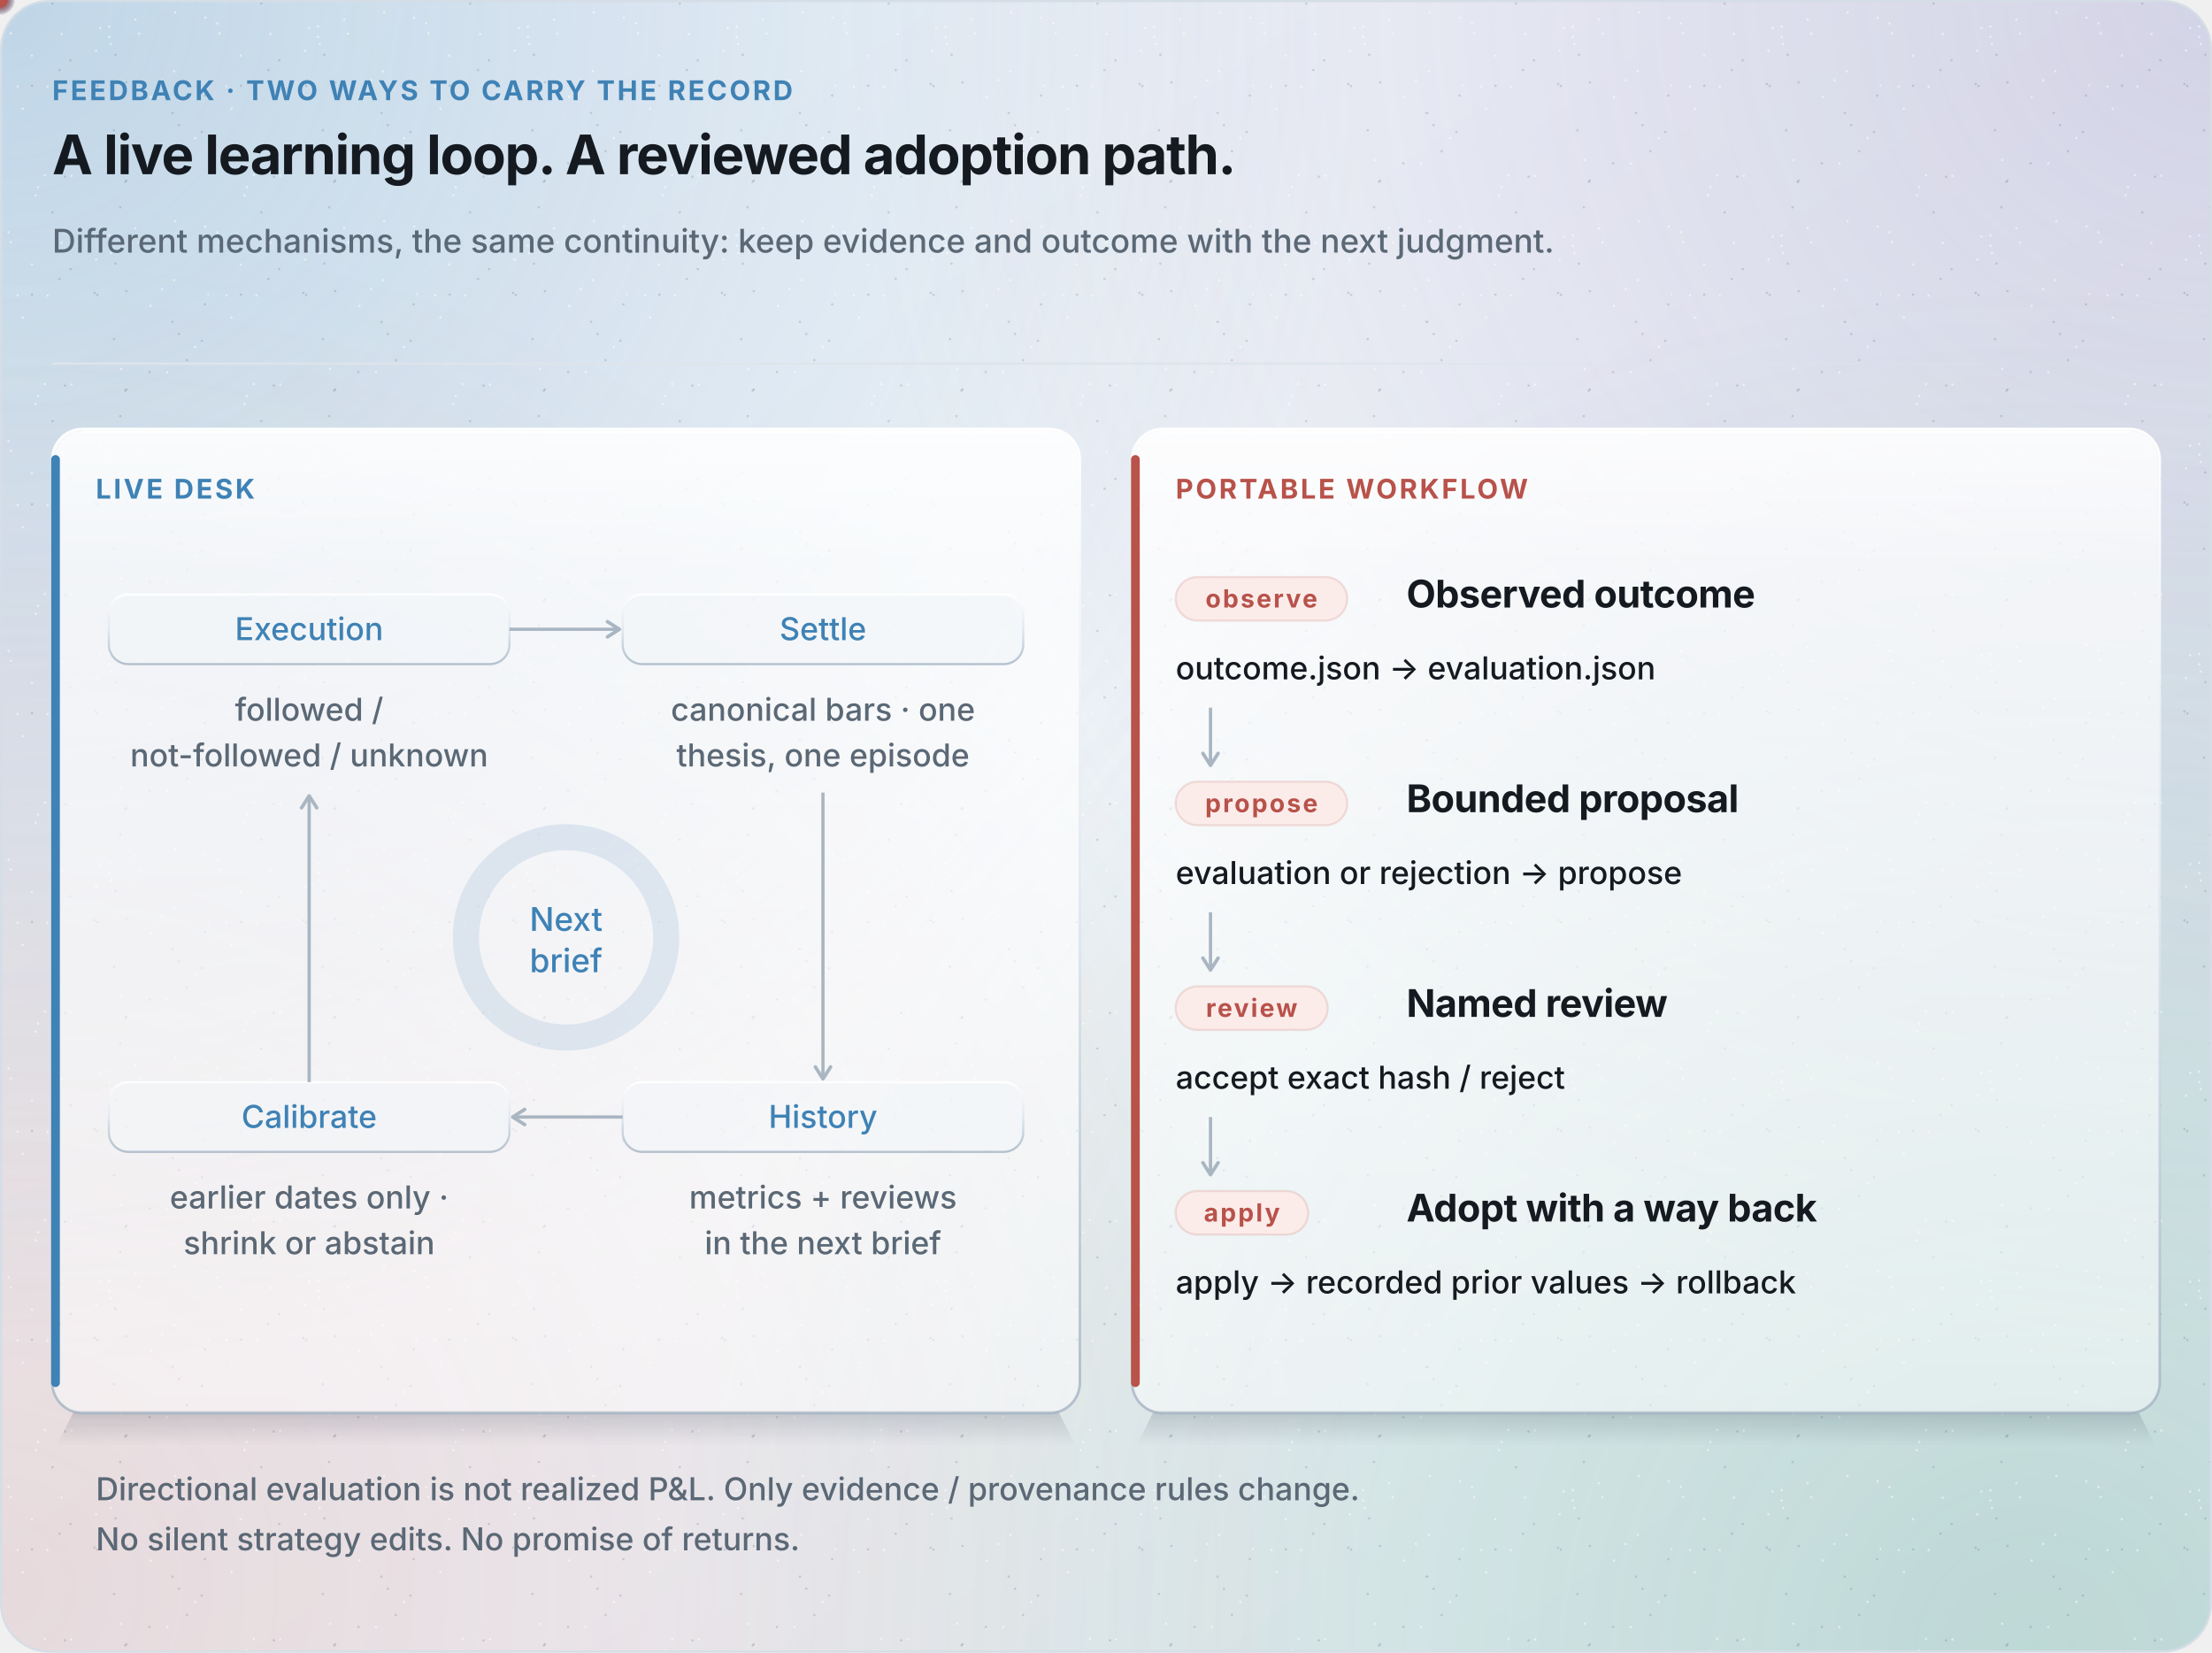
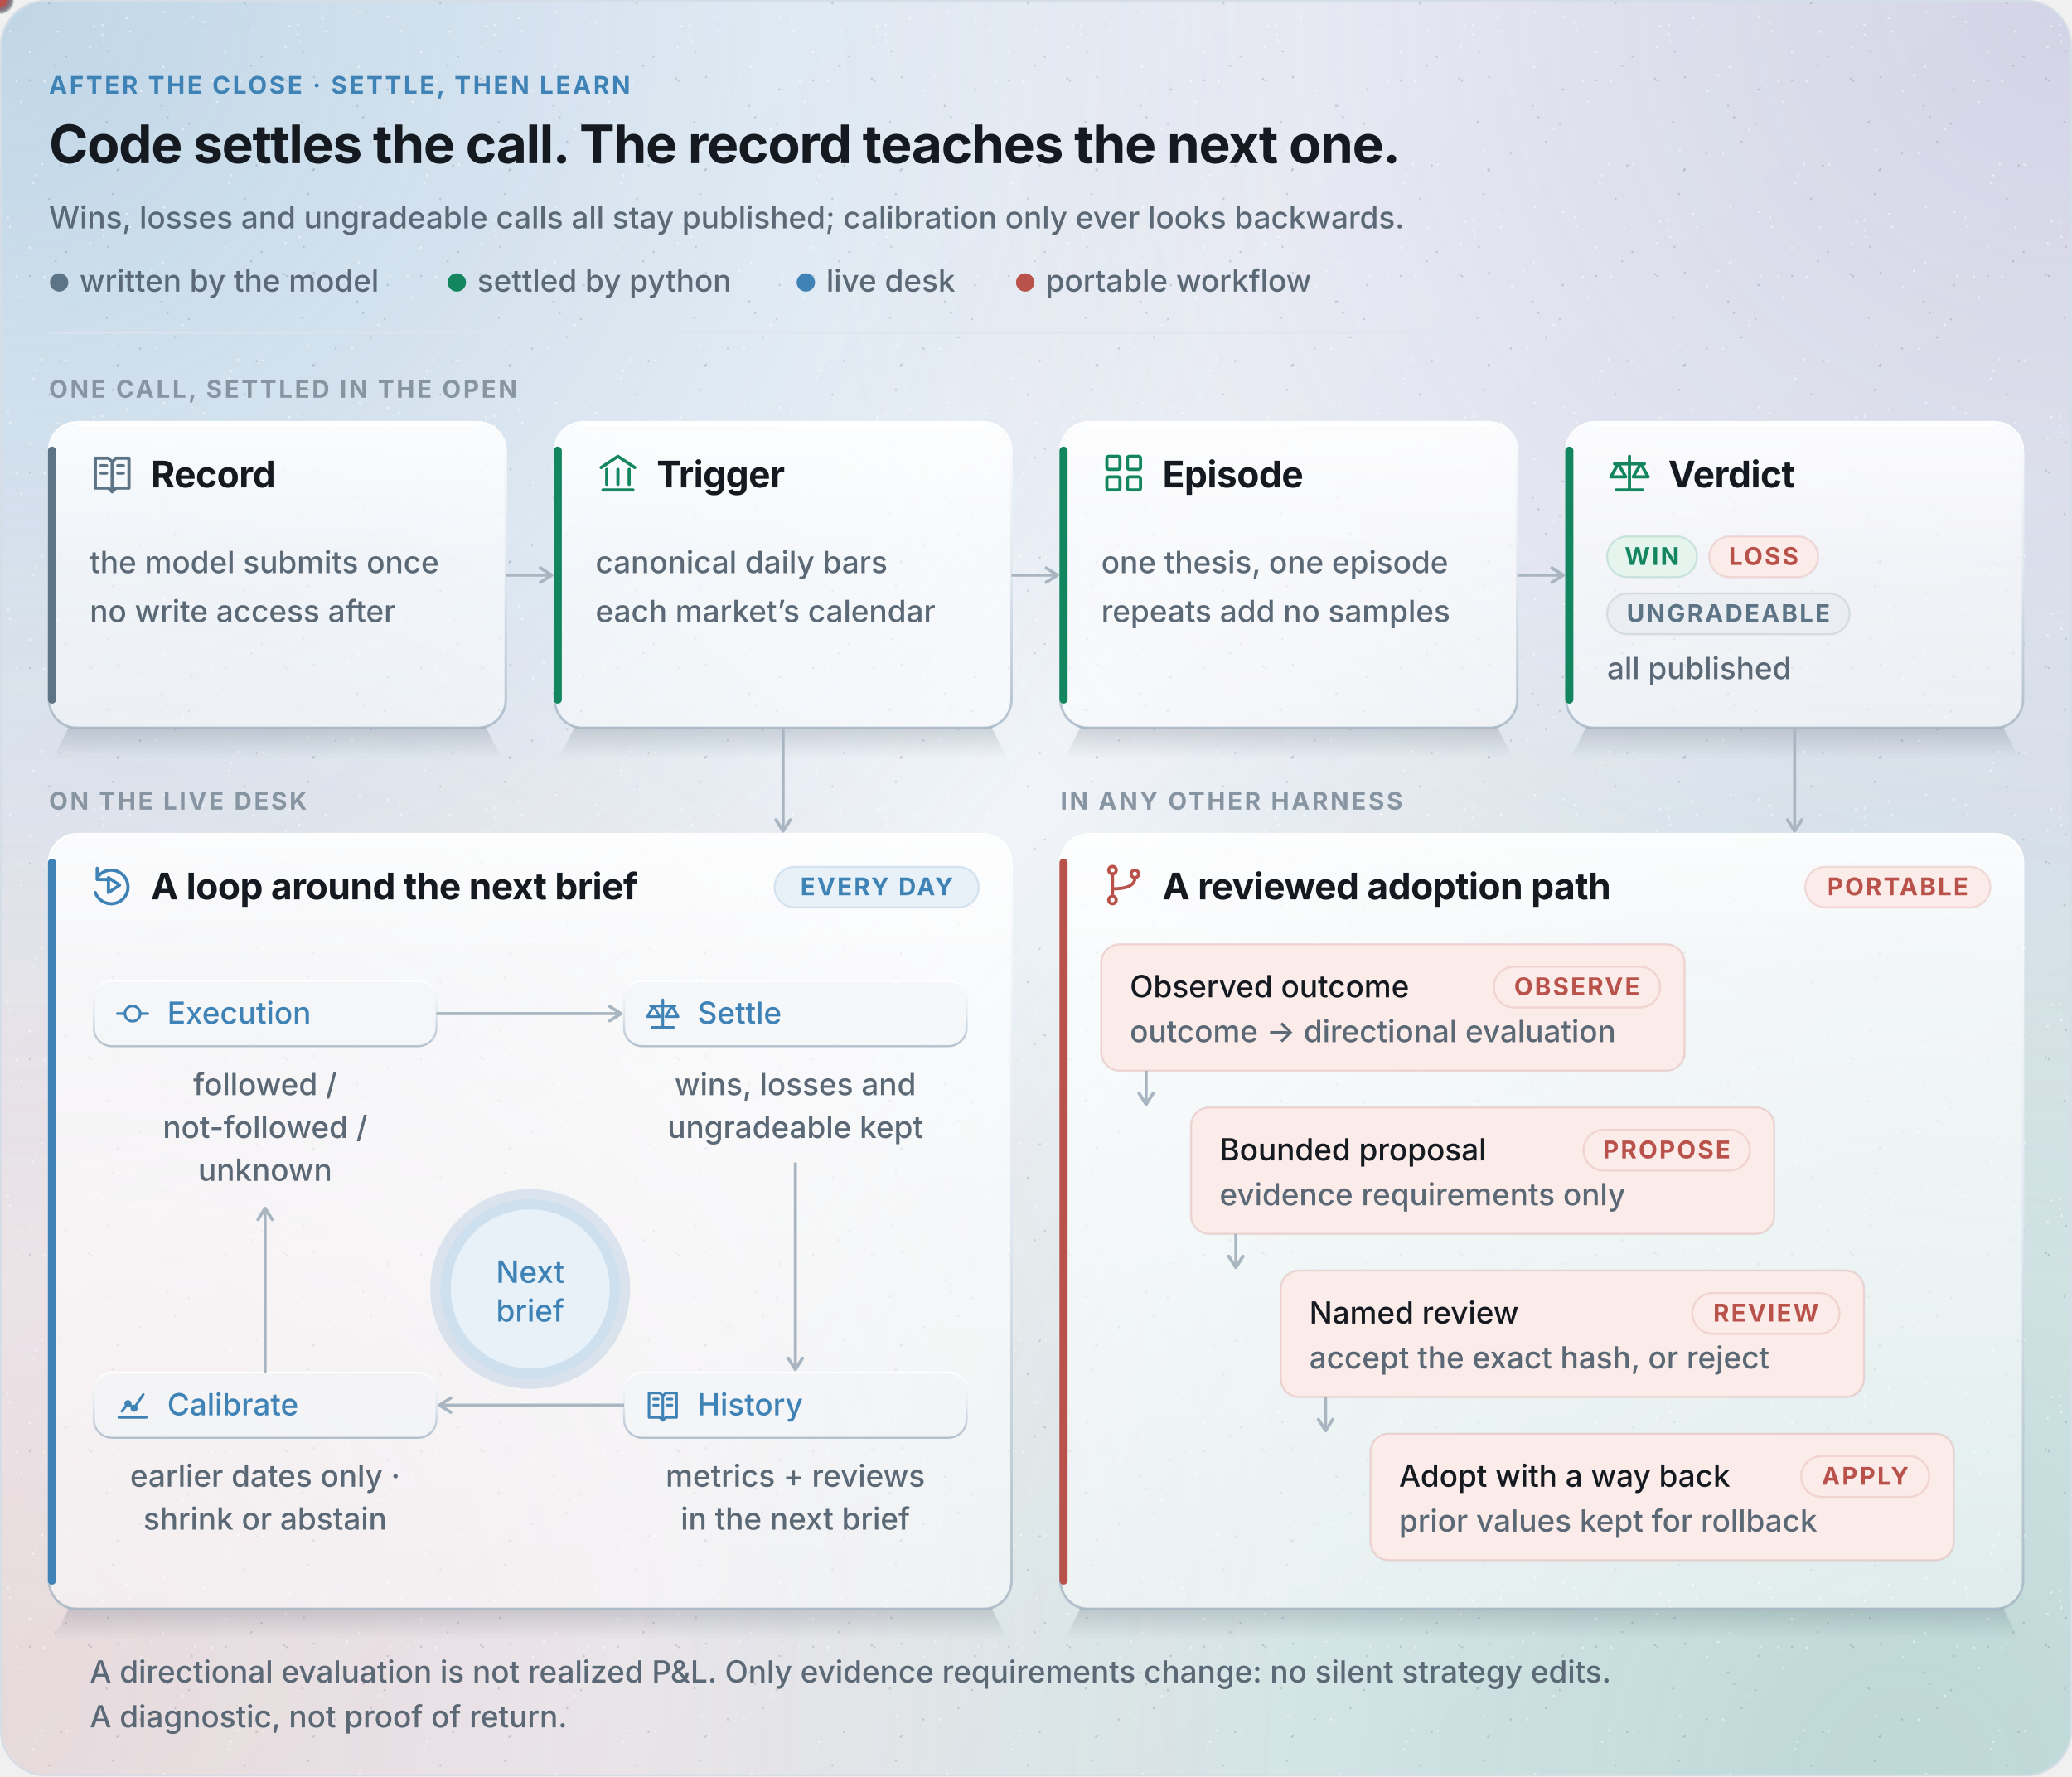
- <svg xmlns="http://www.w3.org/2000/svg" xmlns:xlink="http://www.w3.org/1999/xlink" width="1016" height="759" viewBox="0 0 1016 759" role="img" aria-labelledby="title desc">
+ <svg xmlns="http://www.w3.org/2000/svg" xmlns:xlink="http://www.w3.org/1999/xlink" width="1016" height="871" viewBox="0 0 1016 871" role="img" aria-labelledby="title desc">
  <defs>
    <linearGradient id="page" x1="0" y1="0" x2="1" y2="1">
      <stop offset="0" stop-color="#f7f9fc" />
      <stop offset=".6" stop-color="#eef2f7" />
      <stop offset="1" stop-color="#e6ecf3" />
    </linearGradient>
    <radialGradient id="field-blue" cx="0" cy="0" r="629.92" gradientUnits="userSpaceOnUse">
      <stop offset="0" stop-color="#3f82b5" stop-opacity="0.3" />
      <stop offset="1" stop-color="#3f82b5" stop-opacity="0" />
    </radialGradient>
    <radialGradient id="field-violet" cx="1016" cy="0" r="629.92" gradientUnits="userSpaceOnUse">
      <stop offset="0" stop-color="#6f64a8" stop-opacity="0.22" />
      <stop offset="1" stop-color="#6f64a8" stop-opacity="0" />
    </radialGradient>
-     <radialGradient id="field-green" cx="934.72" cy="759" r="629.92" gradientUnits="userSpaceOnUse">
+     <radialGradient id="field-green" cx="934.72" cy="871" r="629.92" gradientUnits="userSpaceOnUse">
      <stop offset="0" stop-color="#13865f" stop-opacity="0.2" />
      <stop offset="1" stop-color="#13865f" stop-opacity="0" />
    </radialGradient>
-     <radialGradient id="field-warm" cx="0" cy="728.64" r="629.92" gradientUnits="userSpaceOnUse">
+     <radialGradient id="field-warm" cx="0" cy="836.16" r="629.92" gradientUnits="userSpaceOnUse">
      <stop offset="0" stop-color="#b8524a" stop-opacity="0.16" />
      <stop offset="1" stop-color="#b8524a" stop-opacity="0" />
    </radialGradient>
    <pattern id="grain" width="96" height="96" patternUnits="userSpaceOnUse">
      <circle cx="32.83" cy="80.8" r=".55" fill="#ffffff" fill-opacity=".5" />
      <circle cx="21.85" cy="39.82" r=".55" fill="#ffffff" fill-opacity=".5" />
      <circle cx="29.91" cy="81.24" r=".55" fill="#22303c" fill-opacity=".16" />
      <circle cx="44.21" cy="23.3" r=".55" fill="#ffffff" fill-opacity=".5" />
      <circle cx="94.19" cy="43.92" r=".55" fill="#22303c" fill-opacity=".16" />
      <circle cx="14.73" cy="39.42" r=".55" fill="#22303c" fill-opacity=".16" />
      <circle cx="32.39" cy="27.72" r=".55" fill="#22303c" fill-opacity=".16" />
      <circle cx="44.77" cy="39.54" r=".55" fill="#22303c" fill-opacity=".16" />
      <circle cx="55.71" cy="73.6" r=".55" fill="#ffffff" fill-opacity=".5" />
      <circle cx="80.57" cy="5.74" r=".55" fill="#ffffff" fill-opacity=".5" />
      <circle cx="74.55" cy="36.92" r=".55" fill="#ffffff" fill-opacity=".5" />
      <circle cx="58.13" cy="37.86" r=".55" fill="#22303c" fill-opacity=".16" />
      <circle cx="53.07" cy="25.2" r=".55" fill="#22303c" fill-opacity=".16" />
      <circle cx="27.37" cy="32.22" r=".55" fill="#22303c" fill-opacity=".16" />
      <circle cx="10.47" cy="49.96" r=".55" fill="#ffffff" fill-opacity=".5" />
      <circle cx="24.13" cy="1.62" r=".55" fill="#22303c" fill-opacity=".16" />
      <circle cx="58.11" cy="83.04" r=".55" fill="#22303c" fill-opacity=".16" />
      <circle cx="50.97" cy="20.3" r=".55" fill="#ffffff" fill-opacity=".5" />
      <circle cx="28.31" cy="15.64" r=".55" fill="#ffffff" fill-opacity=".5" />
      <circle cx="82.29" cy="57.54" r=".55" fill="#22303c" fill-opacity=".16" />
      <circle cx="8.11" cy="39.76" r=".55" fill="#ffffff" fill-opacity=".5" />
      <circle cx="50.25" cy="12.22" r=".55" fill="#ffffff" fill-opacity=".5" />
      <circle cx="3.91" cy="10.76" r=".55" fill="#ffffff" fill-opacity=".5" />
      <circle cx="68.77" cy="75.06" r=".55" fill="#22303c" fill-opacity=".16" />
      <circle cx="50.27" cy="16.96" r=".55" fill="#ffffff" fill-opacity=".5" />
      <circle cx="17.53" cy="86.06" r=".55" fill="#ffffff" fill-opacity=".5" />
      <circle cx="79.35" cy="51.96" r=".55" fill="#22303c" fill-opacity=".16" />
      <circle cx="85.97" cy="69.54" r=".55" fill="#22303c" fill-opacity=".16" />
      <circle cx="55.31" cy="95.28" r=".55" fill="#22303c" fill-opacity=".16" />
      <circle cx="20.65" cy="80.54" r=".55" fill="#ffffff" fill-opacity=".5" />
      <circle cx="52.39" cy="59.88" r=".55" fill="#22303c" fill-opacity=".16" />
      <circle cx="62.21" cy="8.98" r=".55" fill="#ffffff" fill-opacity=".5" />
      <circle cx="89.79" cy="63.52" r=".55" fill="#ffffff" fill-opacity=".5" />
      <circle cx="80.09" cy="32.78" r=".55" fill="#ffffff" fill-opacity=".5" />
      <circle cx="4.95" cy="15.32" r=".55" fill="#ffffff" fill-opacity=".5" />
      <circle cx="76.85" cy="75.14" r=".55" fill="#ffffff" fill-opacity=".5" />
      <circle cx="69.23" cy="44.56" r=".55" fill="#ffffff" fill-opacity=".5" />
      <circle cx="57.61" cy="83.58" r=".55" fill="#22303c" fill-opacity=".16" />
      <circle cx="16.39" cy="89.8" r=".55" fill="#ffffff" fill-opacity=".5" />
      <circle cx="92.77" cy="60.66" r=".55" fill="#22303c" fill-opacity=".16" />
      <circle cx="46.11" cy="12.8" r=".55" fill="#ffffff" fill-opacity=".5" />
      <circle cx="14.65" cy="25.58" r=".55" fill="#ffffff" fill-opacity=".5" />
      <circle cx="94.39" cy="8.12" r=".55" fill="#ffffff" fill-opacity=".5" />
      <circle cx="63.89" cy="15.46" r=".55" fill="#ffffff" fill-opacity=".5" />
      <circle cx="43.47" cy="38.64" r=".55" fill="#22303c" fill-opacity=".16" />
      <circle cx="95.85" cy="39.26" r=".55" fill="#ffffff" fill-opacity=".5" />
    </pattern>
    <linearGradient id="glass" x1="0" y1="0" x2="0" y2="1">
      <stop offset="0" stop-color="#ffffff" stop-opacity=".74" />
      <stop offset="1" stop-color="#ffffff" stop-opacity=".48" />
    </linearGradient>
    <linearGradient id="glass-blue" x1="0" y1="0" x2="0" y2="1">
      <stop offset="0" stop-color="#e8f1f8" stop-opacity=".88" />
      <stop offset="1" stop-color="#e8f1f8" stop-opacity=".60" />
    </linearGradient>
    <linearGradient id="glass-green" x1="0" y1="0" x2="0" y2="1">
      <stop offset="0" stop-color="#e6f4ee" stop-opacity=".88" />
      <stop offset="1" stop-color="#e6f4ee" stop-opacity=".60" />
    </linearGradient>
    <linearGradient id="glass-warm" x1="0" y1="0" x2="0" y2="1">
      <stop offset="0" stop-color="#fbecea" stop-opacity=".88" />
      <stop offset="1" stop-color="#fbecea" stop-opacity=".60" />
    </linearGradient>
    <linearGradient id="glass-slate" x1="0" y1="0" x2="0" y2="1">
      <stop offset="0" stop-color="#eaeef2" stop-opacity=".88" />
      <stop offset="1" stop-color="#eaeef2" stop-opacity=".60" />
    </linearGradient>
    <linearGradient id="glass-violet" x1="0" y1="0" x2="0" y2="1">
      <stop offset="0" stop-color="#efedf7" stop-opacity=".88" />
      <stop offset="1" stop-color="#efedf7" stop-opacity=".60" />
    </linearGradient>
    <linearGradient id="sheen" x1="0" y1="0" x2="0" y2="1">
      <stop offset="0" stop-color="#ffffff" stop-opacity=".55" />
      <stop offset="1" stop-color="#ffffff" stop-opacity="0" />
    </linearGradient>
    <linearGradient id="rim" x1="0" y1="0" x2="0" y2="1">
      <stop offset="0" stop-color="#ffffff" stop-opacity=".95" />
      <stop offset=".5" stop-color="#dfe7ef" stop-opacity=".9" />
      <stop offset="1" stop-color="#9fb0c0" stop-opacity=".75" />
    </linearGradient>
    <linearGradient id="lift" x1="0" y1="0" x2="0" y2="1">
      <stop offset="0" stop-color="#1c2b3a" stop-opacity=".17" />
      <stop offset="1" stop-color="#1c2b3a" stop-opacity="0" />
    </linearGradient>
    <linearGradient id="rule" x1="24" y1="0" x2="992" y2="0" gradientUnits="userSpaceOnUse">
      <stop offset=".5" stop-color="#dde4eb" />
      <stop offset="1" stop-color="#dde4eb" stop-opacity="0" />
    </linearGradient>
    <radialGradient id="glow-blue">
      <stop offset=".4" stop-color="#3f82b5" stop-opacity=".36" />
      <stop offset=".72" stop-color="#3f82b5" stop-opacity=".14" />
      <stop offset="1" stop-color="#3f82b5" stop-opacity="0" />
    </radialGradient>
    <radialGradient id="glow-green">
      <stop offset=".4" stop-color="#13865f" stop-opacity=".36" />
      <stop offset=".72" stop-color="#13865f" stop-opacity=".14" />
      <stop offset="1" stop-color="#13865f" stop-opacity="0" />
    </radialGradient>
    <radialGradient id="glow-warm">
      <stop offset=".4" stop-color="#b8524a" stop-opacity=".36" />
      <stop offset=".72" stop-color="#b8524a" stop-opacity=".14" />
      <stop offset="1" stop-color="#b8524a" stop-opacity="0" />
    </radialGradient>
    <radialGradient id="glow-slate">
      <stop offset=".4" stop-color="#5d7487" stop-opacity=".36" />
      <stop offset=".72" stop-color="#5d7487" stop-opacity=".14" />
      <stop offset="1" stop-color="#5d7487" stop-opacity="0" />
    </radialGradient>
    <radialGradient id="glow-violet">
      <stop offset=".4" stop-color="#6f64a8" stop-opacity=".36" />
      <stop offset=".72" stop-color="#6f64a8" stop-opacity=".14" />
      <stop offset="1" stop-color="#6f64a8" stop-opacity="0" />
    </radialGradient>
    <marker id="arr" markerWidth="10" markerHeight="10" refX="6" refY="5" orient="auto" markerUnits="userSpaceOnUse">
      <path d="M1 1.5L6.5 5L1 8.5" fill="none" stroke="#a9b6c2" stroke-width="1.6" stroke-linecap="round" stroke-linejoin="round" />
    </marker>
-     <style>text{font-family:-apple-system,BlinkMacSystemFont,"SF Pro Text","Segoe UI",Inter,Roboto,"Helvetica Neue",Arial,sans-serif}.kick{font-size:12.5px;font-weight:700}.title{font-size:25px;font-weight:750}.sub{font-size:15px;font-weight:450}.h{font-size:17.5px;font-weight:700}.b{font-size:15px;font-weight:450}.m{font-size:14.5px;font-weight:450}.code{font-size:13.5px;font-weight:500}.tag{font-size:11.5px;font-weight:700}.kick{letter-spacing:1.1px}.title{letter-spacing:-.5px}.h{letter-spacing:-.2px}.tag{letter-spacing:.9px}.code{font-family:ui-monospace,SFMono-Regular,Menlo,Consolas,"Liberation Mono",monospace}.breathe{animation:breathe 2.4s ease-in-out infinite}@keyframes breathe{50%{opacity:.35}}@media (prefers-reduced-motion:reduce){.pulse{display:none}.breathe,.sweep{animation:none}}</style>
+     <style>text{font-family:-apple-system,BlinkMacSystemFont,"SF Pro Text","Segoe UI",Inter,Roboto,"Helvetica Neue",Arial,sans-serif}.kick{font-size:12px;font-weight:700}.title{font-size:26px;font-weight:750}.sub{font-size:15px;font-weight:450}.h{font-size:18px;font-weight:700}.b{font-size:15px;font-weight:450}.m{font-size:15px;font-weight:450}.code{font-size:13px;font-weight:500}.tag{font-size:12px;font-weight:700}.kick{letter-spacing:1.1px}.title{letter-spacing:-.5px}.h{letter-spacing:-.2px}.tag{letter-spacing:.9px}.code{font-family:ui-monospace,SFMono-Regular,Menlo,Consolas,"Liberation Mono",monospace}.breathe{animation:breathe 2.4s ease-in-out infinite}@keyframes breathe{50%{opacity:.35}}@media (prefers-reduced-motion:reduce){.pulse{display:none}.breathe,.sweep{animation:none}}</style>
  </defs>
-   <rect x=".5" y=".5" width="1015" height="758" rx="22" fill="url(#page)" />
-   <rect x=".5" y=".5" width="1015" height="758" rx="22" fill="url(#field-blue)" />
-   <rect x=".5" y=".5" width="1015" height="758" rx="22" fill="url(#field-violet)" />
-   <rect x=".5" y=".5" width="1015" height="758" rx="22" fill="url(#field-green)" />
-   <rect x=".5" y=".5" width="1015" height="758" rx="22" fill="url(#field-warm)" />
-   <rect x=".5" y=".5" width="1015" height="758" rx="22" fill="url(#grain)" stroke="#d5dde6" />
+   <rect x=".5" y=".5" width="1015" height="870" rx="22" fill="url(#page)" />
+   <rect x=".5" y=".5" width="1015" height="870" rx="22" fill="url(#field-blue)" />
+   <rect x=".5" y=".5" width="1015" height="870" rx="22" fill="url(#field-violet)" />
+   <rect x=".5" y=".5" width="1015" height="870" rx="22" fill="url(#field-green)" />
+   <rect x=".5" y=".5" width="1015" height="870" rx="22" fill="url(#field-warm)" />
+   <rect x=".5" y=".5" width="1015" height="870" rx="22" fill="url(#grain)" stroke="#d5dde6" />
  <text x="24" y="46" class="kick">
-     <tspan fill="#3f82b5">FEEDBACK · TWO WAYS TO CARRY THE RECORD</tspan>
+     <tspan fill="#3f82b5">AFTER THE CLOSE · SETTLE, THEN LEARN</tspan>
  </text>
  <text x="24" y="80" class="title">
-     <tspan fill="#151a21">A live learning loop. A reviewed adoption path.</tspan>
-   </text>
-   <text x="24" y="116" class="sub">
-     <tspan fill="#5b6875">Different mechanisms, the same continuity: keep evidence and outcome with the next judgment.</tspan>
-   </text>
-   <path d="M24 167H992" stroke="url(#rule)" />
-   <path d="M34 648H486L494 664H26Z" fill="url(#lift)" />
-   <rect x="24" y="197" width="472" height="452" rx="14" fill="url(#glass)" stroke="url(#rim)" stroke-width="1.2" />
-   <rect class="sheen" x="25" y="198" width="470" height="64" rx="13" fill="url(#sheen)" />
-   <path d="M38 198.4H482" stroke="#ffffff" stroke-opacity=".95" stroke-linecap="round" />
-   <path d="M25.5 211V635" stroke="#3f82b5" stroke-width="4" stroke-linecap="round" />
-   <text x="44" y="229" class="kick">
-     <tspan fill="#3f82b5">LIVE DESK</tspan>
-   </text>
-   <rect x="50" y="273" width="184" height="32" rx="9" fill="#f2f5f8" fill-opacity=".62" stroke="url(#rim)" />
-   <text x="142" y="294" class="m" text-anchor="middle">
+     <tspan fill="#151a21">Code settles the call. The record teaches the next one.</tspan>
+   </text>
+   <text x="24" y="112" class="sub">
+     <tspan fill="#5b6875">Wins, losses and ungradeable calls all stay published; calibration only ever looks backwards.</tspan>
+   </text>
+   <circle cx="29" cy="138.5" r="4.5" fill="#5d7487" />
+   <text x="39" y="143" class="m">
+     <tspan fill="#5b6875">written by the model</tspan>
+   </text>
+   <circle cx="224.0" cy="138.5" r="4.5" fill="#13865f" />
+   <text x="234" y="143" class="m">
+     <tspan fill="#5b6875">settled by python</tspan>
+   </text>
+   <circle cx="395.15" cy="138.5" r="4.5" fill="#3f82b5" />
+   <text x="405.15" y="143" class="m">
+     <tspan fill="#5b6875">live desk</tspan>
+   </text>
+   <circle cx="502.7" cy="138.5" r="4.5" fill="#b8524a" />
+   <text x="512.7" y="143" class="m">
+     <tspan fill="#5b6875">portable workflow</tspan>
+   </text>
+   <path d="M24 163H992" stroke="url(#rule)" />
+   <text x="24" y="195" class="kick">
+     <tspan fill="#8794a1">ONE CALL, SETTLED IN THE OPEN</tspan>
+   </text>
+   <path d="M34 356H238L246 372H26Z" fill="url(#lift)" />
+   <rect x="24" y="207" width="224" height="150" rx="14" fill="url(#glass)" stroke="url(#rim)" stroke-width="1.2" />
+   <rect class="sheen" x="25" y="208" width="222" height="64" rx="13" fill="url(#sheen)" />
+   <path d="M38 208.4H234" stroke="#ffffff" stroke-opacity=".95" stroke-linecap="round" />
+   <path d="M25.5 221V343" stroke="#5d7487" stroke-width="4" stroke-linecap="round" />
+   <g class="hero-icon" data-icon="book" transform="translate(44 221) scale(0.916667)" fill="none" stroke="#5d7487" stroke-width="1.7" stroke-linecap="round" stroke-linejoin="round" aria-hidden="true">
+     <path d="M3 4h7l2 2 2-2h7v16h-7l-2 2-2-2H3ZM12 6v16M6 8h3m-3 4h3m6-4h3m-3 4h3" />
+   </g>
+   <text x="74" y="239" class="h">
+     <tspan fill="#151a21">Record</tspan>
+   </text>
+   <text x="44" y="281" class="m">
+     <tspan fill="#5b6875">the model submits once</tspan>
+   </text>
+   <text x="44" y="305" class="m">
+     <tspan fill="#5b6875">no write access after</tspan>
+   </text>
+   <path d="M282 356H486L494 372H274Z" fill="url(#lift)" />
+   <rect x="272" y="207" width="224" height="150" rx="14" fill="url(#glass)" stroke="url(#rim)" stroke-width="1.2" />
+   <rect class="sheen" x="273" y="208" width="222" height="64" rx="13" fill="url(#sheen)" />
+   <path d="M286 208.4H482" stroke="#ffffff" stroke-opacity=".95" stroke-linecap="round" />
+   <path d="M273.5 221V343" stroke="#13865f" stroke-width="4" stroke-linecap="round" />
+   <g class="hero-icon" data-icon="market" transform="translate(292 221) scale(0.916667)" fill="none" stroke="#13865f" stroke-width="1.7" stroke-linecap="round" stroke-linejoin="round" aria-hidden="true">
+     <path d="M3 9L12 3l9 6M4 21h16M6 10v8m6-8v8m6-8v8" />
+   </g>
+   <text x="322" y="239" class="h">
+     <tspan fill="#151a21">Trigger</tspan>
+   </text>
+   <text x="292" y="281" class="m">
+     <tspan fill="#5b6875">canonical daily bars</tspan>
+   </text>
+   <text x="292" y="305" class="m">
+     <tspan fill="#5b6875">each market’s calendar</tspan>
+   </text>
+   <path d="M530 356H734L742 372H522Z" fill="url(#lift)" />
+   <rect x="520" y="207" width="224" height="150" rx="14" fill="url(#glass)" stroke="url(#rim)" stroke-width="1.2" />
+   <rect class="sheen" x="521" y="208" width="222" height="64" rx="13" fill="url(#sheen)" />
+   <path d="M534 208.4H730" stroke="#ffffff" stroke-opacity=".95" stroke-linecap="round" />
+   <path d="M521.5 221V343" stroke="#13865f" stroke-width="4" stroke-linecap="round" />
+   <g class="hero-icon" data-icon="sector" transform="translate(540 221) scale(0.916667)" fill="none" stroke="#13865f" stroke-width="1.7" stroke-linecap="round" stroke-linejoin="round" aria-hidden="true">
+     <rect x="3" y="3" width="7" height="7" rx="1" />
+     <rect x="14" y="3" width="7" height="7" rx="1" />
+     <rect x="3" y="14" width="7" height="7" rx="1" />
+     <rect x="14" y="14" width="7" height="7" rx="1" />
+   </g>
+   <text x="570" y="239" class="h">
+     <tspan fill="#151a21">Episode</tspan>
+   </text>
+   <text x="540" y="281" class="m">
+     <tspan fill="#5b6875">one thesis, one episode</tspan>
+   </text>
+   <text x="540" y="305" class="m">
+     <tspan fill="#5b6875">repeats add no samples</tspan>
+   </text>
+   <path d="M778 356H982L990 372H770Z" fill="url(#lift)" />
+   <rect x="768" y="207" width="224" height="150" rx="14" fill="url(#glass)" stroke="url(#rim)" stroke-width="1.2" />
+   <rect class="sheen" x="769" y="208" width="222" height="64" rx="13" fill="url(#sheen)" />
+   <path d="M782 208.4H978" stroke="#ffffff" stroke-opacity=".95" stroke-linecap="round" />
+   <path d="M769.5 221V343" stroke="#13865f" stroke-width="4" stroke-linecap="round" />
+   <g class="hero-icon" data-icon="balance" transform="translate(788 221) scale(0.916667)" fill="none" stroke="#13865f" stroke-width="1.7" stroke-linecap="round" stroke-linejoin="round" aria-hidden="true">
+     <path d="M12 3v17M5 21h14M4 7h16M6 7l-4 7h8Zm12 0-4 7h8Z" />
+   </g>
+   <text x="818" y="239" class="h">
+     <tspan fill="#151a21">Verdict</tspan>
+   </text>
+   <rect x="788" y="263" width="44.08" height="20" rx="10" fill="#e6f4ee" stroke="#13865f" stroke-opacity=".16" />
+   <text x="810.04" y="277" class="tag" text-anchor="middle">
+     <tspan fill="#13865f">WIN</tspan>
+   </text>
+   <rect x="838.08" y="263" width="53.44" height="20" rx="10" fill="#fbecea" stroke="#b8524a" stroke-opacity=".16" />
+   <text x="864.8" y="277" class="tag" text-anchor="middle">
+     <tspan fill="#b8524a">LOSS</tspan>
+   </text>
+   <rect x="788" y="291" width="118.96" height="20" rx="10" fill="#eaeef2" stroke="#5d7487" stroke-opacity=".16" />
+   <text x="847.48" y="305" class="tag" text-anchor="middle">
+     <tspan fill="#5d7487">UNGRADEABLE</tspan>
+   </text>
+   <text x="788" y="333" class="m">
+     <tspan fill="#5b6875">all published</tspan>
+   </text>
+   <path id="w1" d="M248 282H270" fill="none" stroke="#a9b6c2" stroke-width="1.5" marker-end="url(#arr)" />
+   <circle class="pulse" r="7" fill="url(#glow-green)">
+     <animateMotion dur="2.2s" begin="-0.00s" repeatCount="indefinite" keyPoints="0;1" keyTimes="0;1" calcMode="spline" keySplines=".45 0 .55 1">
+       <mpath href="#w1" xlink:href="#w1" />
+     </animateMotion>
+   </circle>
+   <circle class="pulse" r="3.4" fill="#13865f">
+     <animateMotion dur="2.2s" begin="-0.00s" repeatCount="indefinite" keyPoints="0;1" keyTimes="0;1" calcMode="spline" keySplines=".45 0 .55 1">
+       <mpath href="#w1" xlink:href="#w1" />
+     </animateMotion>
+   </circle>
+   <path id="w2" d="M496 282H518" fill="none" stroke="#a9b6c2" stroke-width="1.5" marker-end="url(#arr)" />
+   <circle class="pulse" r="7" fill="url(#glow-green)">
+     <animateMotion dur="2.2s" begin="-0.40s" repeatCount="indefinite" keyPoints="0;1" keyTimes="0;1" calcMode="spline" keySplines=".45 0 .55 1">
+       <mpath href="#w2" xlink:href="#w2" />
+     </animateMotion>
+   </circle>
+   <circle class="pulse" r="3.4" fill="#13865f">
+     <animateMotion dur="2.2s" begin="-0.40s" repeatCount="indefinite" keyPoints="0;1" keyTimes="0;1" calcMode="spline" keySplines=".45 0 .55 1">
+       <mpath href="#w2" xlink:href="#w2" />
+     </animateMotion>
+   </circle>
+   <path id="w3" d="M744 282H766" fill="none" stroke="#a9b6c2" stroke-width="1.5" marker-end="url(#arr)" />
+   <circle class="pulse" r="7" fill="url(#glow-green)">
+     <animateMotion dur="2.2s" begin="-0.80s" repeatCount="indefinite" keyPoints="0;1" keyTimes="0;1" calcMode="spline" keySplines=".45 0 .55 1">
+       <mpath href="#w3" xlink:href="#w3" />
+     </animateMotion>
+   </circle>
+   <circle class="pulse" r="3.4" fill="#13865f">
+     <animateMotion dur="2.2s" begin="-0.80s" repeatCount="indefinite" keyPoints="0;1" keyTimes="0;1" calcMode="spline" keySplines=".45 0 .55 1">
+       <mpath href="#w3" xlink:href="#w3" />
+     </animateMotion>
+   </circle>
+   <path id="w4" d="M384 357V407" fill="none" stroke="#a9b6c2" stroke-width="1.5" marker-end="url(#arr)" />
+   <circle class="pulse" r="7" fill="url(#glow-blue)">
+     <animateMotion dur="2.2s" begin="0.00s" repeatCount="indefinite" keyPoints="0;1" keyTimes="0;1" calcMode="spline" keySplines=".45 0 .55 1">
+       <mpath href="#w4" xlink:href="#w4" />
+     </animateMotion>
+   </circle>
+   <circle class="pulse" r="3.4" fill="#3f82b5">
+     <animateMotion dur="2.2s" begin="0.00s" repeatCount="indefinite" keyPoints="0;1" keyTimes="0;1" calcMode="spline" keySplines=".45 0 .55 1">
+       <mpath href="#w4" xlink:href="#w4" />
+     </animateMotion>
+   </circle>
+   <circle class="pulse" r="7" fill="url(#glow-blue)">
+     <animateMotion dur="2.2s" begin="-1.10s" repeatCount="indefinite" keyPoints="0;1" keyTimes="0;1" calcMode="spline" keySplines=".45 0 .55 1">
+       <mpath href="#w4" xlink:href="#w4" />
+     </animateMotion>
+   </circle>
+   <circle class="pulse" r="3.4" fill="#3f82b5">
+     <animateMotion dur="2.2s" begin="-1.10s" repeatCount="indefinite" keyPoints="0;1" keyTimes="0;1" calcMode="spline" keySplines=".45 0 .55 1">
+       <mpath href="#w4" xlink:href="#w4" />
+     </animateMotion>
+   </circle>
+   <path id="w5" d="M880 357V407" fill="none" stroke="#a9b6c2" stroke-width="1.5" marker-end="url(#arr)" />
+   <circle class="pulse" r="7" fill="url(#glow-warm)">
+     <animateMotion dur="2.2s" begin="-0.50s" repeatCount="indefinite" keyPoints="0;1" keyTimes="0;1" calcMode="spline" keySplines=".45 0 .55 1">
+       <mpath href="#w5" xlink:href="#w5" />
+     </animateMotion>
+   </circle>
+   <circle class="pulse" r="3.4" fill="#b8524a">
+     <animateMotion dur="2.2s" begin="-0.50s" repeatCount="indefinite" keyPoints="0;1" keyTimes="0;1" calcMode="spline" keySplines=".45 0 .55 1">
+       <mpath href="#w5" xlink:href="#w5" />
+     </animateMotion>
+   </circle>
+   <circle class="pulse" r="7" fill="url(#glow-warm)">
+     <animateMotion dur="2.2s" begin="-1.60s" repeatCount="indefinite" keyPoints="0;1" keyTimes="0;1" calcMode="spline" keySplines=".45 0 .55 1">
+       <mpath href="#w5" xlink:href="#w5" />
+     </animateMotion>
+   </circle>
+   <circle class="pulse" r="3.4" fill="#b8524a">
+     <animateMotion dur="2.2s" begin="-1.60s" repeatCount="indefinite" keyPoints="0;1" keyTimes="0;1" calcMode="spline" keySplines=".45 0 .55 1">
+       <mpath href="#w5" xlink:href="#w5" />
+     </animateMotion>
+   </circle>
+   <text x="24" y="397" class="kick">
+     <tspan fill="#8794a1">ON THE LIVE DESK</tspan>
+   </text>
+   <path d="M34 788H486L494 804H26Z" fill="url(#lift)" />
+   <rect x="24" y="409" width="472" height="380" rx="14" fill="url(#glass)" stroke="url(#rim)" stroke-width="1.2" />
+   <rect class="sheen" x="25" y="410" width="470" height="64" rx="13" fill="url(#sheen)" />
+   <path d="M38 410.4H482" stroke="#ffffff" stroke-opacity=".95" stroke-linecap="round" />
+   <path d="M25.5 423V775" stroke="#3f82b5" stroke-width="4" stroke-linecap="round" />
+   <g class="hero-icon" data-icon="replay" transform="translate(44 423) scale(0.916667)" fill="none" stroke="#3f82b5" stroke-width="1.7" stroke-linecap="round" stroke-linejoin="round" aria-hidden="true">
+     <path d="M4 8a9 9 0 1 1-1 8M4 3v6h6" />
+     <path d="M10 8l6 4-6 4Z" />
+   </g>
+   <text x="74" y="441" class="h">
+     <tspan fill="#151a21">A loop around the next brief</tspan>
+   </text>
+   <rect x="379.76" y="425" width="100.24" height="20" rx="10" fill="#e8f1f8" stroke="#3f82b5" stroke-opacity=".16" />
+   <text x="429.88" y="439" class="tag" text-anchor="middle">
+     <tspan fill="#3f82b5">EVERY DAY</tspan>
+   </text>
+   <rect x="46" y="481" width="168" height="32" rx="9" fill="#f2f5f8" fill-opacity=".62" stroke="url(#rim)" />
+   <g class="hero-icon" data-icon="commit" transform="translate(56 488) scale(0.75)" fill="none" stroke="#3f82b5" stroke-width="1.7" stroke-linecap="round" stroke-linejoin="round" aria-hidden="true">
+     <circle cx="12" cy="12" r="5" />
+     <path d="M2 12h5m10 0h5" />
+   </g>
+   <text x="82" y="502" class="m">
    <tspan fill="#3f82b5">Execution</tspan>
  </text>
-   <text x="142" y="331" class="m" text-anchor="middle">
+   <text x="130" y="537" class="m" text-anchor="middle">
    <tspan fill="#5b6875">followed /</tspan>
  </text>
-   <text x="142" y="352" class="m" text-anchor="middle">
-     <tspan fill="#5b6875">not-followed / unknown</tspan>
-   </text>
-   <rect x="286" y="273" width="184" height="32" rx="9" fill="#f2f5f8" fill-opacity=".62" stroke="url(#rim)" />
-   <text x="378" y="294" class="m" text-anchor="middle">
+   <text x="130" y="558" class="m" text-anchor="middle">
+     <tspan fill="#5b6875">not-followed /</tspan>
+   </text>
+   <text x="130" y="579" class="m" text-anchor="middle">
+     <tspan fill="#5b6875">unknown</tspan>
+   </text>
+   <rect x="306" y="481" width="168" height="32" rx="9" fill="#f2f5f8" fill-opacity=".62" stroke="url(#rim)" />
+   <g class="hero-icon" data-icon="balance" transform="translate(316 488) scale(0.75)" fill="none" stroke="#3f82b5" stroke-width="1.7" stroke-linecap="round" stroke-linejoin="round" aria-hidden="true">
+     <path d="M12 3v17M5 21h14M4 7h16M6 7l-4 7h8Zm12 0-4 7h8Z" />
+   </g>
+   <text x="342" y="502" class="m">
    <tspan fill="#3f82b5">Settle</tspan>
  </text>
-   <text x="378" y="331" class="m" text-anchor="middle">
-     <tspan fill="#5b6875">canonical bars · one</tspan>
-   </text>
-   <text x="378" y="352" class="m" text-anchor="middle">
-     <tspan fill="#5b6875">thesis, one episode</tspan>
-   </text>
-   <rect x="286" y="497" width="184" height="32" rx="9" fill="#f2f5f8" fill-opacity=".62" stroke="url(#rim)" />
-   <text x="378" y="518" class="m" text-anchor="middle">
+   <text x="390" y="537" class="m" text-anchor="middle">
+     <tspan fill="#5b6875">wins, losses and</tspan>
+   </text>
+   <text x="390" y="558" class="m" text-anchor="middle">
+     <tspan fill="#5b6875">ungradeable kept</tspan>
+   </text>
+   <rect x="306" y="673" width="168" height="32" rx="9" fill="#f2f5f8" fill-opacity=".62" stroke="url(#rim)" />
+   <g class="hero-icon" data-icon="book" transform="translate(316 680) scale(0.75)" fill="none" stroke="#3f82b5" stroke-width="1.7" stroke-linecap="round" stroke-linejoin="round" aria-hidden="true">
+     <path d="M3 4h7l2 2 2-2h7v16h-7l-2 2-2-2H3ZM12 6v16M6 8h3m-3 4h3m6-4h3m-3 4h3" />
+   </g>
+   <text x="342" y="694" class="m">
    <tspan fill="#3f82b5">History</tspan>
  </text>
-   <text x="378" y="555" class="m" text-anchor="middle">
+   <text x="390" y="729" class="m" text-anchor="middle">
    <tspan fill="#5b6875">metrics + reviews</tspan>
  </text>
-   <text x="378" y="576" class="m" text-anchor="middle">
+   <text x="390" y="750" class="m" text-anchor="middle">
    <tspan fill="#5b6875">in the next brief</tspan>
  </text>
-   <rect x="50" y="497" width="184" height="32" rx="9" fill="#f2f5f8" fill-opacity=".62" stroke="url(#rim)" />
-   <text x="142" y="518" class="m" text-anchor="middle">
+   <rect x="46" y="673" width="168" height="32" rx="9" fill="#f2f5f8" fill-opacity=".62" stroke="url(#rim)" />
+   <g class="hero-icon" data-icon="factor" transform="translate(56 680) scale(0.75)" fill="none" stroke="#3f82b5" stroke-width="1.7" stroke-linecap="round" stroke-linejoin="round" aria-hidden="true">
+     <path d="M3 20h18M5 16l4-5 4 3 6-9" />
+     <circle cx="9" cy="11" r="1.5" />
+     <circle cx="13" cy="14" r="1.5" />
+   </g>
+   <text x="82" y="694" class="m">
    <tspan fill="#3f82b5">Calibrate</tspan>
  </text>
-   <text x="142" y="555" class="m" text-anchor="middle">
+   <text x="130" y="729" class="m" text-anchor="middle">
    <tspan fill="#5b6875">earlier dates only ·</tspan>
  </text>
-   <text x="142" y="576" class="m" text-anchor="middle">
+   <text x="130" y="750" class="m" text-anchor="middle">
    <tspan fill="#5b6875">shrink or abstain</tspan>
  </text>
-   <path id="w1" d="M234 289.0H284" fill="none" stroke="#a9b6c2" stroke-width="1.5" marker-end="url(#arr)" />
+   <path id="w6" d="M214 497H304" fill="none" stroke="#a9b6c2" stroke-width="1.5" marker-end="url(#arr)" />
  <circle class="pulse" r="7" fill="url(#glow-blue)">
    <animateMotion dur="2.4s" begin="-0.00s" repeatCount="indefinite" keyPoints="0;1" keyTimes="0;1" calcMode="spline" keySplines=".45 0 .55 1">
-       <mpath href="#w1" xlink:href="#w1" />
+       <mpath href="#w6" xlink:href="#w6" />
    </animateMotion>
  </circle>
  <circle class="pulse" r="3.4" fill="#3f82b5">
    <animateMotion dur="2.4s" begin="-0.00s" repeatCount="indefinite" keyPoints="0;1" keyTimes="0;1" calcMode="spline" keySplines=".45 0 .55 1">
-       <mpath href="#w1" xlink:href="#w1" />
-     </animateMotion>
-   </circle>
-   <path id="w2" d="M378.0 364V495" fill="none" stroke="#a9b6c2" stroke-width="1.5" marker-end="url(#arr)" />
+       <mpath href="#w6" xlink:href="#w6" />
+     </animateMotion>
+   </circle>
+   <path id="w7" d="M390 570V671" fill="none" stroke="#a9b6c2" stroke-width="1.5" marker-end="url(#arr)" />
  <circle class="pulse" r="7" fill="url(#glow-blue)">
    <animateMotion dur="2.4s" begin="-0.50s" repeatCount="indefinite" keyPoints="0;1" keyTimes="0;1" calcMode="spline" keySplines=".45 0 .55 1">
-       <mpath href="#w2" xlink:href="#w2" />
+       <mpath href="#w7" xlink:href="#w7" />
    </animateMotion>
  </circle>
  <circle class="pulse" r="3.4" fill="#3f82b5">
    <animateMotion dur="2.4s" begin="-0.50s" repeatCount="indefinite" keyPoints="0;1" keyTimes="0;1" calcMode="spline" keySplines=".45 0 .55 1">
-       <mpath href="#w2" xlink:href="#w2" />
-     </animateMotion>
-   </circle>
-   <path id="w3" d="M286 513.0H236" fill="none" stroke="#a9b6c2" stroke-width="1.5" marker-end="url(#arr)" />
+       <mpath href="#w7" xlink:href="#w7" />
+     </animateMotion>
+   </circle>
+   <path id="w8" d="M306 689H216" fill="none" stroke="#a9b6c2" stroke-width="1.5" marker-end="url(#arr)" />
  <circle class="pulse" r="7" fill="url(#glow-blue)">
    <animateMotion dur="2.4s" begin="-1.00s" repeatCount="indefinite" keyPoints="0;1" keyTimes="0;1" calcMode="spline" keySplines=".45 0 .55 1">
-       <mpath href="#w3" xlink:href="#w3" />
+       <mpath href="#w8" xlink:href="#w8" />
    </animateMotion>
  </circle>
  <circle class="pulse" r="3.4" fill="#3f82b5">
    <animateMotion dur="2.4s" begin="-1.00s" repeatCount="indefinite" keyPoints="0;1" keyTimes="0;1" calcMode="spline" keySplines=".45 0 .55 1">
-       <mpath href="#w3" xlink:href="#w3" />
-     </animateMotion>
-   </circle>
-   <path id="w4" d="M142.0 497V366" fill="none" stroke="#a9b6c2" stroke-width="1.5" marker-end="url(#arr)" />
+       <mpath href="#w8" xlink:href="#w8" />
+     </animateMotion>
+   </circle>
+   <path id="w9" d="M130 673V593" fill="none" stroke="#a9b6c2" stroke-width="1.5" marker-end="url(#arr)" />
  <circle class="pulse" r="7" fill="url(#glow-blue)">
    <animateMotion dur="2.4s" begin="-1.50s" repeatCount="indefinite" keyPoints="0;1" keyTimes="0;1" calcMode="spline" keySplines=".45 0 .55 1">
-       <mpath href="#w4" xlink:href="#w4" />
+       <mpath href="#w9" xlink:href="#w9" />
    </animateMotion>
  </circle>
  <circle class="pulse" r="3.4" fill="#3f82b5">
    <animateMotion dur="2.4s" begin="-1.50s" repeatCount="indefinite" keyPoints="0;1" keyTimes="0;1" calcMode="spline" keySplines=".45 0 .55 1">
-       <mpath href="#w4" xlink:href="#w4" />
-     </animateMotion>
-   </circle>
-   <circle cx="260" cy="430.5" r="46" fill="none" stroke="#3f82b5" stroke-width="12" stroke-opacity=".13" />
-   <text x="260" y="427.5" class="b" text-anchor="middle">
+       <mpath href="#w9" xlink:href="#w9" />
+     </animateMotion>
+   </circle>
+   <circle cx="260" cy="632" r="44" fill="#e8f1f8" stroke="#3f82b5" stroke-width="10" stroke-opacity=".16" />
+   <text x="260" y="629" class="b" text-anchor="middle">
    <tspan fill="#3f82b5">Next</tspan>
  </text>
-   <text x="260" y="446.5" class="b" text-anchor="middle">
+   <text x="260" y="648" class="b" text-anchor="middle">
    <tspan fill="#3f82b5">brief</tspan>
  </text>
-   <path d="M530 648H982L990 664H522Z" fill="url(#lift)" />
-   <rect x="520" y="197" width="472" height="452" rx="14" fill="url(#glass)" stroke="url(#rim)" stroke-width="1.2" />
-   <rect class="sheen" x="521" y="198" width="470" height="64" rx="13" fill="url(#sheen)" />
-   <path d="M534 198.4H978" stroke="#ffffff" stroke-opacity=".95" stroke-linecap="round" />
-   <path d="M521.5 211V635" stroke="#b8524a" stroke-width="4" stroke-linecap="round" />
-   <text x="540" y="229" class="kick">
-     <tspan fill="#b8524a">PORTABLE WORKFLOW</tspan>
-   </text>
-   <rect x="540" y="265" width="78.79" height="20" rx="10" fill="#fbecea" stroke="#b8524a" stroke-opacity=".16" />
-   <text x="579.395" y="279" class="tag" text-anchor="middle">
-     <tspan fill="#b8524a">observe</tspan>
-   </text>
-   <text x="646" y="279" class="h">
+   <text x="520" y="397" class="kick">
+     <tspan fill="#8794a1">IN ANY OTHER HARNESS</tspan>
+   </text>
+   <path d="M530 788H982L990 804H522Z" fill="url(#lift)" />
+   <rect x="520" y="409" width="472" height="380" rx="14" fill="url(#glass)" stroke="url(#rim)" stroke-width="1.2" />
+   <rect class="sheen" x="521" y="410" width="470" height="64" rx="13" fill="url(#sheen)" />
+   <path d="M534 410.4H978" stroke="#ffffff" stroke-opacity=".95" stroke-linecap="round" />
+   <path d="M521.5 423V775" stroke="#b8524a" stroke-width="4" stroke-linecap="round" />
+   <g class="hero-icon" data-icon="branch" transform="translate(540 423) scale(0.916667)" fill="none" stroke="#b8524a" stroke-width="1.7" stroke-linecap="round" stroke-linejoin="round" aria-hidden="true">
+     <circle cx="6" cy="4" r="2" />
+     <circle cx="18" cy="6" r="2" />
+     <circle cx="6" cy="20" r="2" />
+     <path d="M6 6v12m0-4c8 0 12-2 12-6" />
+   </g>
+   <text x="570" y="441" class="h">
+     <tspan fill="#151a21">A reviewed adoption path</tspan>
+   </text>
+   <rect x="885.12" y="425" width="90.88" height="20" rx="10" fill="#fbecea" stroke="#b8524a" stroke-opacity=".16" />
+   <text x="930.56" y="439" class="tag" text-anchor="middle">
+     <tspan fill="#b8524a">PORTABLE</tspan>
+   </text>
+   <rect x="540" y="463" width="286" height="62" rx="9" fill="#fbecea" stroke="#b8524a" stroke-opacity=".18" />
+   <text x="554" y="489" class="b">
    <tspan fill="#151a21">Observed outcome</tspan>
  </text>
-   <text x="540" y="312" class="m">
-     <tspan fill="#151a21">outcome.json → evaluation.json</tspan>
-   </text>
-   <path id="w5" d="M556 325V351" fill="none" stroke="#a9b6c2" stroke-width="1.5" marker-end="url(#arr)" />
+   <rect x="732.48" y="474" width="81.52" height="20" rx="10" fill="#fbecea" stroke="#b8524a" stroke-opacity=".16" />
+   <text x="773.24" y="488" class="tag" text-anchor="middle">
+     <tspan fill="#b8524a">OBSERVE</tspan>
+   </text>
+   <text x="554" y="511" class="m">
+     <tspan fill="#5b6875">outcome → directional evaluation</tspan>
+   </text>
+   <path id="w10" d="M562 525V541" fill="none" stroke="#a9b6c2" stroke-width="1.5" marker-end="url(#arr)" />
  <circle class="pulse" r="7" fill="url(#glow-warm)">
-     <animateMotion dur="2.2s" begin="0.00s" repeatCount="indefinite" keyPoints="0;1" keyTimes="0;1" calcMode="spline" keySplines=".45 0 .55 1">
-       <mpath href="#w5" xlink:href="#w5" />
+     <animateMotion dur="2.2s" begin="-0.00s" repeatCount="indefinite" keyPoints="0;1" keyTimes="0;1" calcMode="spline" keySplines=".45 0 .55 1">
+       <mpath href="#w10" xlink:href="#w10" />
    </animateMotion>
  </circle>
  <circle class="pulse" r="3.4" fill="#b8524a">
-     <animateMotion dur="2.2s" begin="0.00s" repeatCount="indefinite" keyPoints="0;1" keyTimes="0;1" calcMode="spline" keySplines=".45 0 .55 1">
-       <mpath href="#w5" xlink:href="#w5" />
-     </animateMotion>
-   </circle>
-   <rect x="540" y="359" width="78.79" height="20" rx="10" fill="#fbecea" stroke="#b8524a" stroke-opacity=".16" />
-   <text x="579.395" y="373" class="tag" text-anchor="middle">
-     <tspan fill="#b8524a">propose</tspan>
-   </text>
-   <text x="646" y="373" class="h">
+     <animateMotion dur="2.2s" begin="-0.00s" repeatCount="indefinite" keyPoints="0;1" keyTimes="0;1" calcMode="spline" keySplines=".45 0 .55 1">
+       <mpath href="#w10" xlink:href="#w10" />
+     </animateMotion>
+   </circle>
+   <rect x="584" y="543" width="286" height="62" rx="9" fill="#fbecea" stroke="#b8524a" stroke-opacity=".18" />
+   <text x="598" y="569" class="b">
    <tspan fill="#151a21">Bounded proposal</tspan>
  </text>
-   <text x="540" y="406" class="m">
-     <tspan fill="#151a21">evaluation or rejection → propose</tspan>
-   </text>
-   <path id="w6" d="M556 419V445" fill="none" stroke="#a9b6c2" stroke-width="1.5" marker-end="url(#arr)" />
+   <rect x="776.48" y="554" width="81.52" height="20" rx="10" fill="#fbecea" stroke="#b8524a" stroke-opacity=".16" />
+   <text x="817.24" y="568" class="tag" text-anchor="middle">
+     <tspan fill="#b8524a">PROPOSE</tspan>
+   </text>
+   <text x="598" y="591" class="m">
+     <tspan fill="#5b6875">evidence requirements only</tspan>
+   </text>
+   <path id="w11" d="M606 605V621" fill="none" stroke="#a9b6c2" stroke-width="1.5" marker-end="url(#arr)" />
  <circle class="pulse" r="7" fill="url(#glow-warm)">
-     <animateMotion dur="2.2s" begin="0.00s" repeatCount="indefinite" keyPoints="0;1" keyTimes="0;1" calcMode="spline" keySplines=".45 0 .55 1">
-       <mpath href="#w6" xlink:href="#w6" />
+     <animateMotion dur="2.2s" begin="-0.40s" repeatCount="indefinite" keyPoints="0;1" keyTimes="0;1" calcMode="spline" keySplines=".45 0 .55 1">
+       <mpath href="#w11" xlink:href="#w11" />
    </animateMotion>
  </circle>
  <circle class="pulse" r="3.4" fill="#b8524a">
-     <animateMotion dur="2.2s" begin="0.00s" repeatCount="indefinite" keyPoints="0;1" keyTimes="0;1" calcMode="spline" keySplines=".45 0 .55 1">
-       <mpath href="#w6" xlink:href="#w6" />
-     </animateMotion>
-   </circle>
-   <rect x="540" y="453" width="69.82" height="20" rx="10" fill="#fbecea" stroke="#b8524a" stroke-opacity=".16" />
-   <text x="574.91" y="467" class="tag" text-anchor="middle">
-     <tspan fill="#b8524a">review</tspan>
-   </text>
-   <text x="646" y="467" class="h">
+     <animateMotion dur="2.2s" begin="-0.40s" repeatCount="indefinite" keyPoints="0;1" keyTimes="0;1" calcMode="spline" keySplines=".45 0 .55 1">
+       <mpath href="#w11" xlink:href="#w11" />
+     </animateMotion>
+   </circle>
+   <rect x="628" y="623" width="286" height="62" rx="9" fill="#fbecea" stroke="#b8524a" stroke-opacity=".18" />
+   <text x="642" y="649" class="b">
    <tspan fill="#151a21">Named review</tspan>
  </text>
-   <text x="540" y="500" class="m">
-     <tspan fill="#151a21">accept exact hash / reject</tspan>
-   </text>
-   <path id="w7" d="M556 513V539" fill="none" stroke="#a9b6c2" stroke-width="1.5" marker-end="url(#arr)" />
+   <rect x="829.84" y="634" width="72.16" height="20" rx="10" fill="#fbecea" stroke="#b8524a" stroke-opacity=".16" />
+   <text x="865.92" y="648" class="tag" text-anchor="middle">
+     <tspan fill="#b8524a">REVIEW</tspan>
+   </text>
+   <text x="642" y="671" class="m">
+     <tspan fill="#5b6875">accept the exact hash, or reject</tspan>
+   </text>
+   <path id="w12" d="M650 685V701" fill="none" stroke="#a9b6c2" stroke-width="1.5" marker-end="url(#arr)" />
  <circle class="pulse" r="7" fill="url(#glow-warm)">
-     <animateMotion dur="2.2s" begin="0.00s" repeatCount="indefinite" keyPoints="0;1" keyTimes="0;1" calcMode="spline" keySplines=".45 0 .55 1">
-       <mpath href="#w7" xlink:href="#w7" />
+     <animateMotion dur="2.2s" begin="-0.80s" repeatCount="indefinite" keyPoints="0;1" keyTimes="0;1" calcMode="spline" keySplines=".45 0 .55 1">
+       <mpath href="#w12" xlink:href="#w12" />
    </animateMotion>
  </circle>
  <circle class="pulse" r="3.4" fill="#b8524a">
-     <animateMotion dur="2.2s" begin="0.00s" repeatCount="indefinite" keyPoints="0;1" keyTimes="0;1" calcMode="spline" keySplines=".45 0 .55 1">
-       <mpath href="#w7" xlink:href="#w7" />
-     </animateMotion>
-   </circle>
-   <rect x="540" y="547" width="60.85" height="20" rx="10" fill="#fbecea" stroke="#b8524a" stroke-opacity=".16" />
-   <text x="570.425" y="561" class="tag" text-anchor="middle">
-     <tspan fill="#b8524a">apply</tspan>
-   </text>
-   <text x="646" y="561" class="h">
+     <animateMotion dur="2.2s" begin="-0.80s" repeatCount="indefinite" keyPoints="0;1" keyTimes="0;1" calcMode="spline" keySplines=".45 0 .55 1">
+       <mpath href="#w12" xlink:href="#w12" />
+     </animateMotion>
+   </circle>
+   <rect x="672" y="703" width="286" height="62" rx="9" fill="#fbecea" stroke="#b8524a" stroke-opacity=".18" />
+   <text x="686" y="729" class="b">
    <tspan fill="#151a21">Adopt with a way back</tspan>
  </text>
-   <text x="540" y="594" class="m">
-     <tspan fill="#151a21">apply → recorded prior values → rollback</tspan>
-   </text>
-   <text x="44" y="689" class="m">
-     <tspan fill="#5b6875">Directional evaluation is not realized P&amp;L. Only evidence / provenance rules change.</tspan>
-   </text>
-   <text x="44" y="712" class="m">
-     <tspan fill="#5b6875">No silent strategy edits. No promise of returns.</tspan>
+   <rect x="883.2" y="714" width="62.8" height="20" rx="10" fill="#fbecea" stroke="#b8524a" stroke-opacity=".16" />
+   <text x="914.6" y="728" class="tag" text-anchor="middle">
+     <tspan fill="#b8524a">APPLY</tspan>
+   </text>
+   <text x="686" y="751" class="m">
+     <tspan fill="#5b6875">prior values kept for rollback</tspan>
+   </text>
+   <text x="44" y="825" class="m">
+     <tspan fill="#5b6875">A directional evaluation is not realized P&amp;L. Only evidence requirements change: no silent strategy edits.</tspan>
+   </text>
+   <text x="44" y="847" class="m">
+     <tspan fill="#5b6875">A diagnostic, not proof of return.</tspan>
  </text>
</svg>
